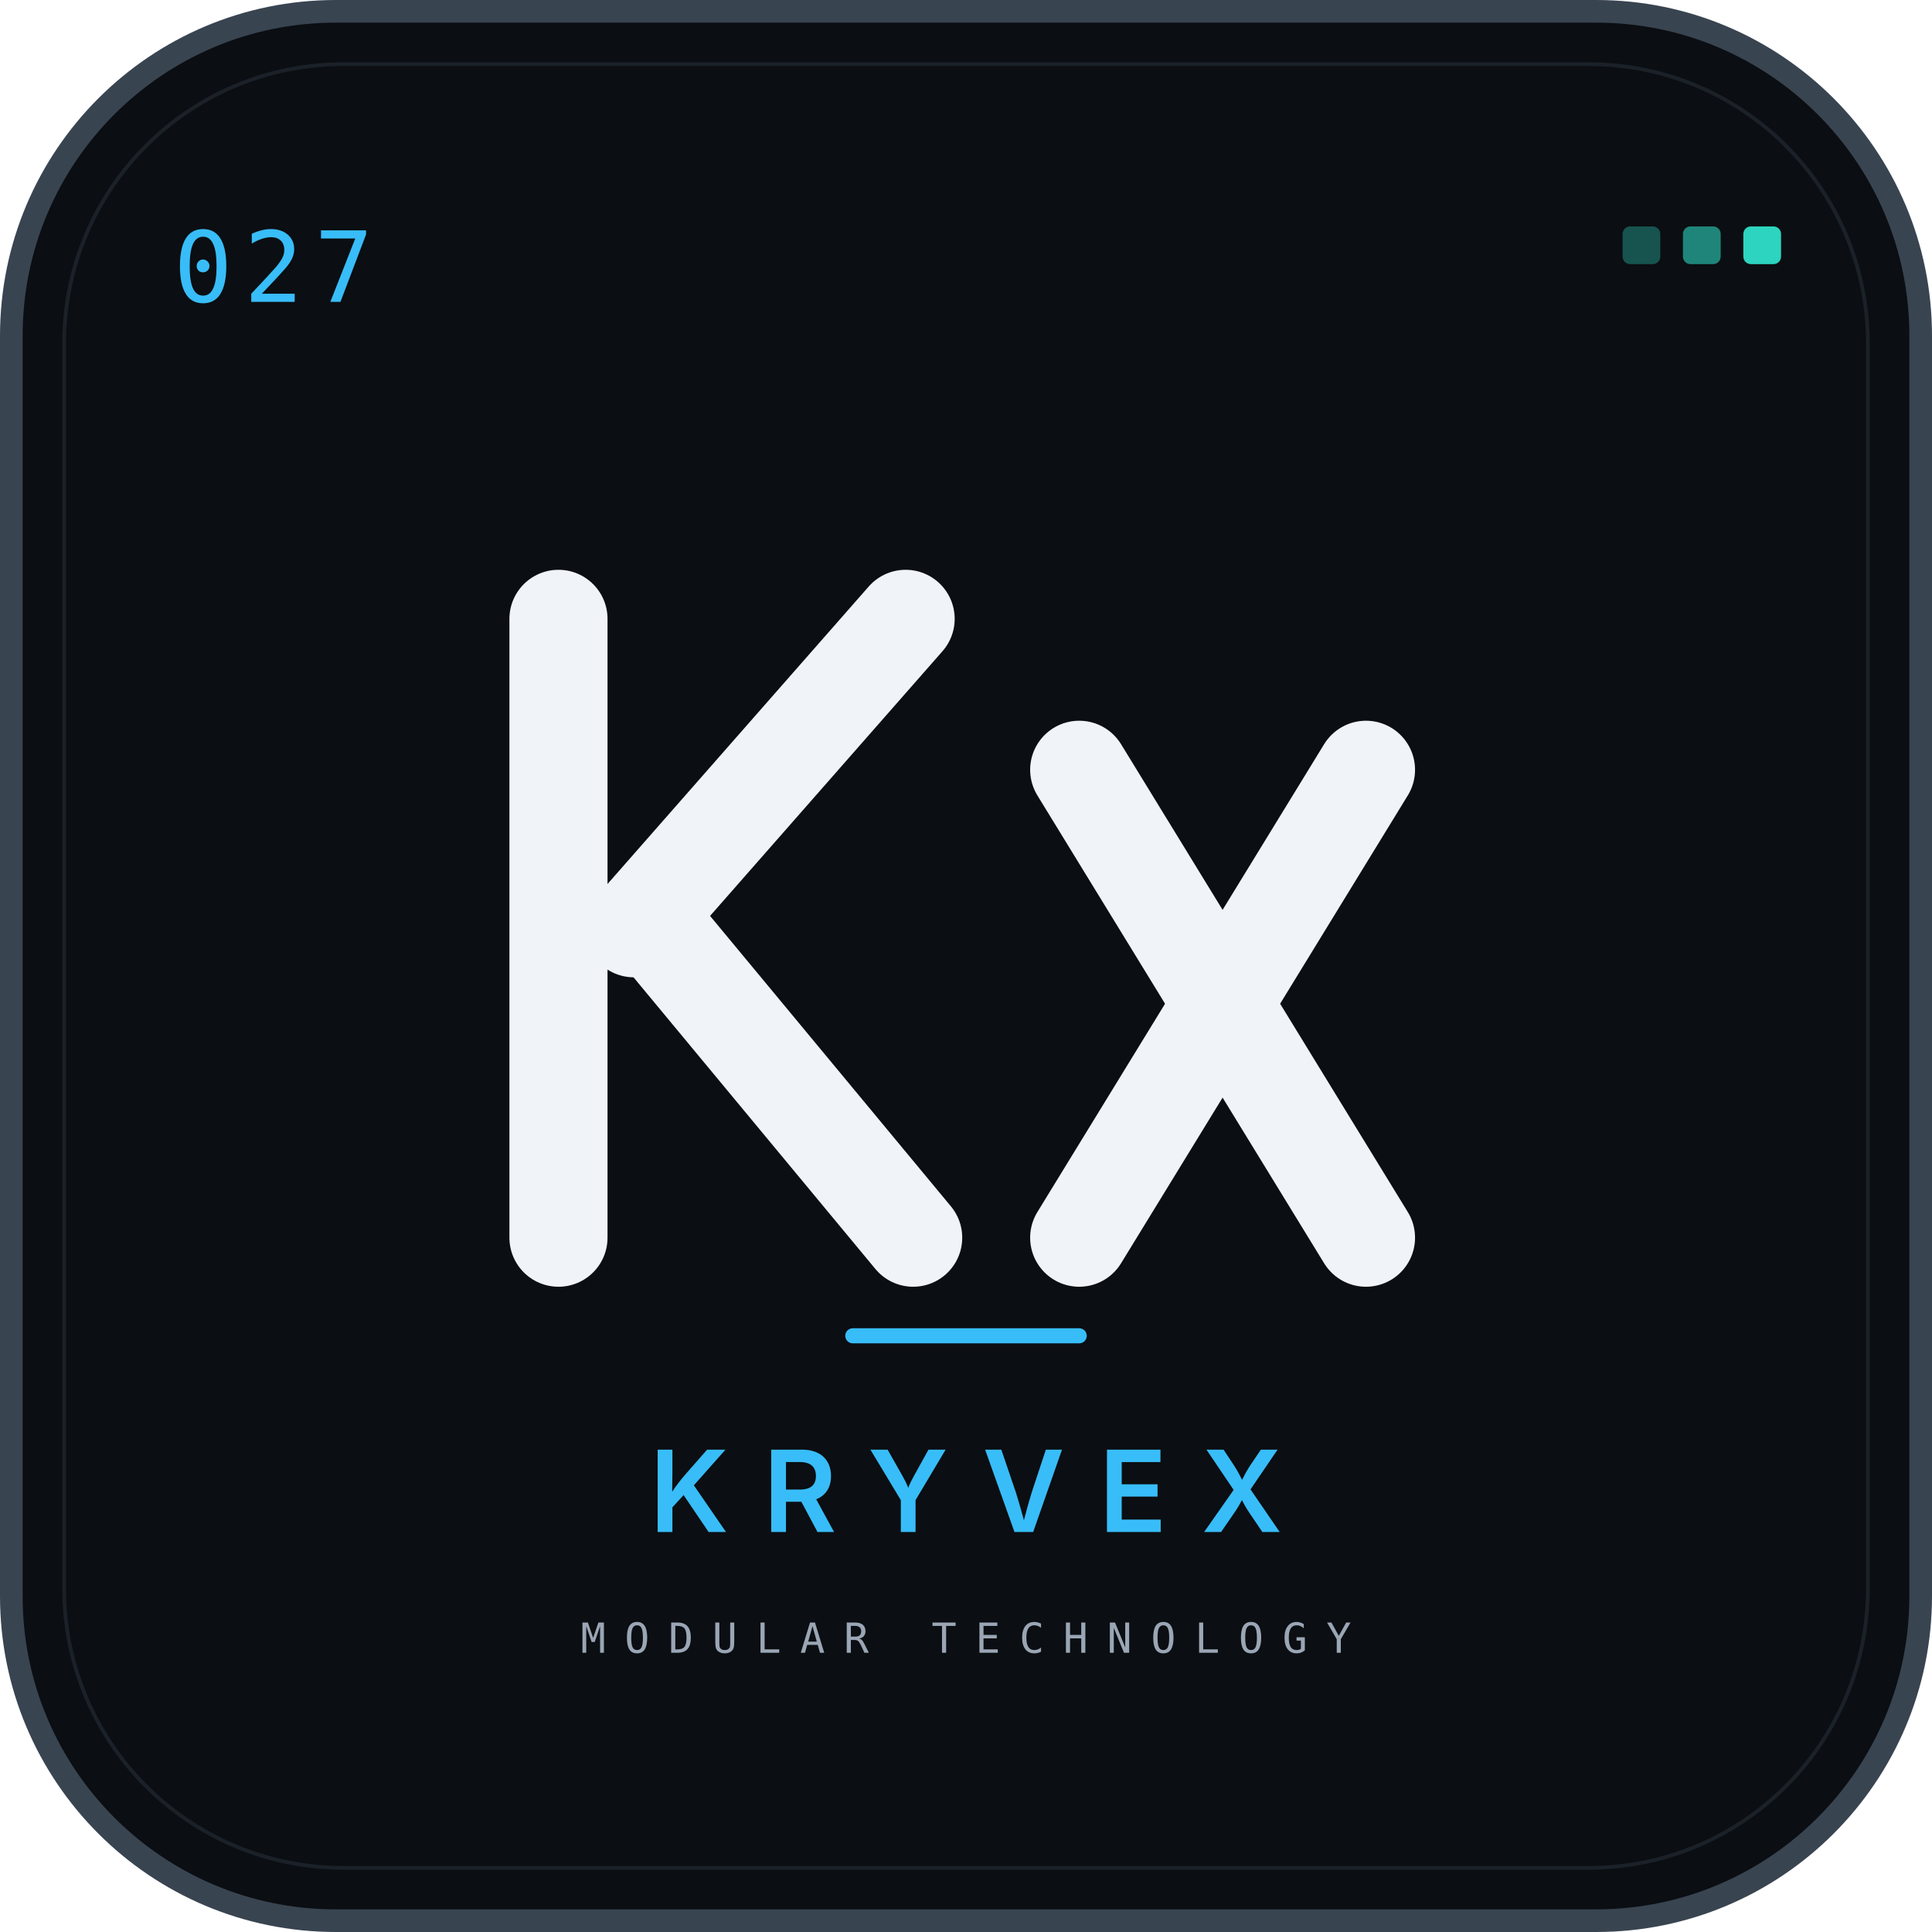
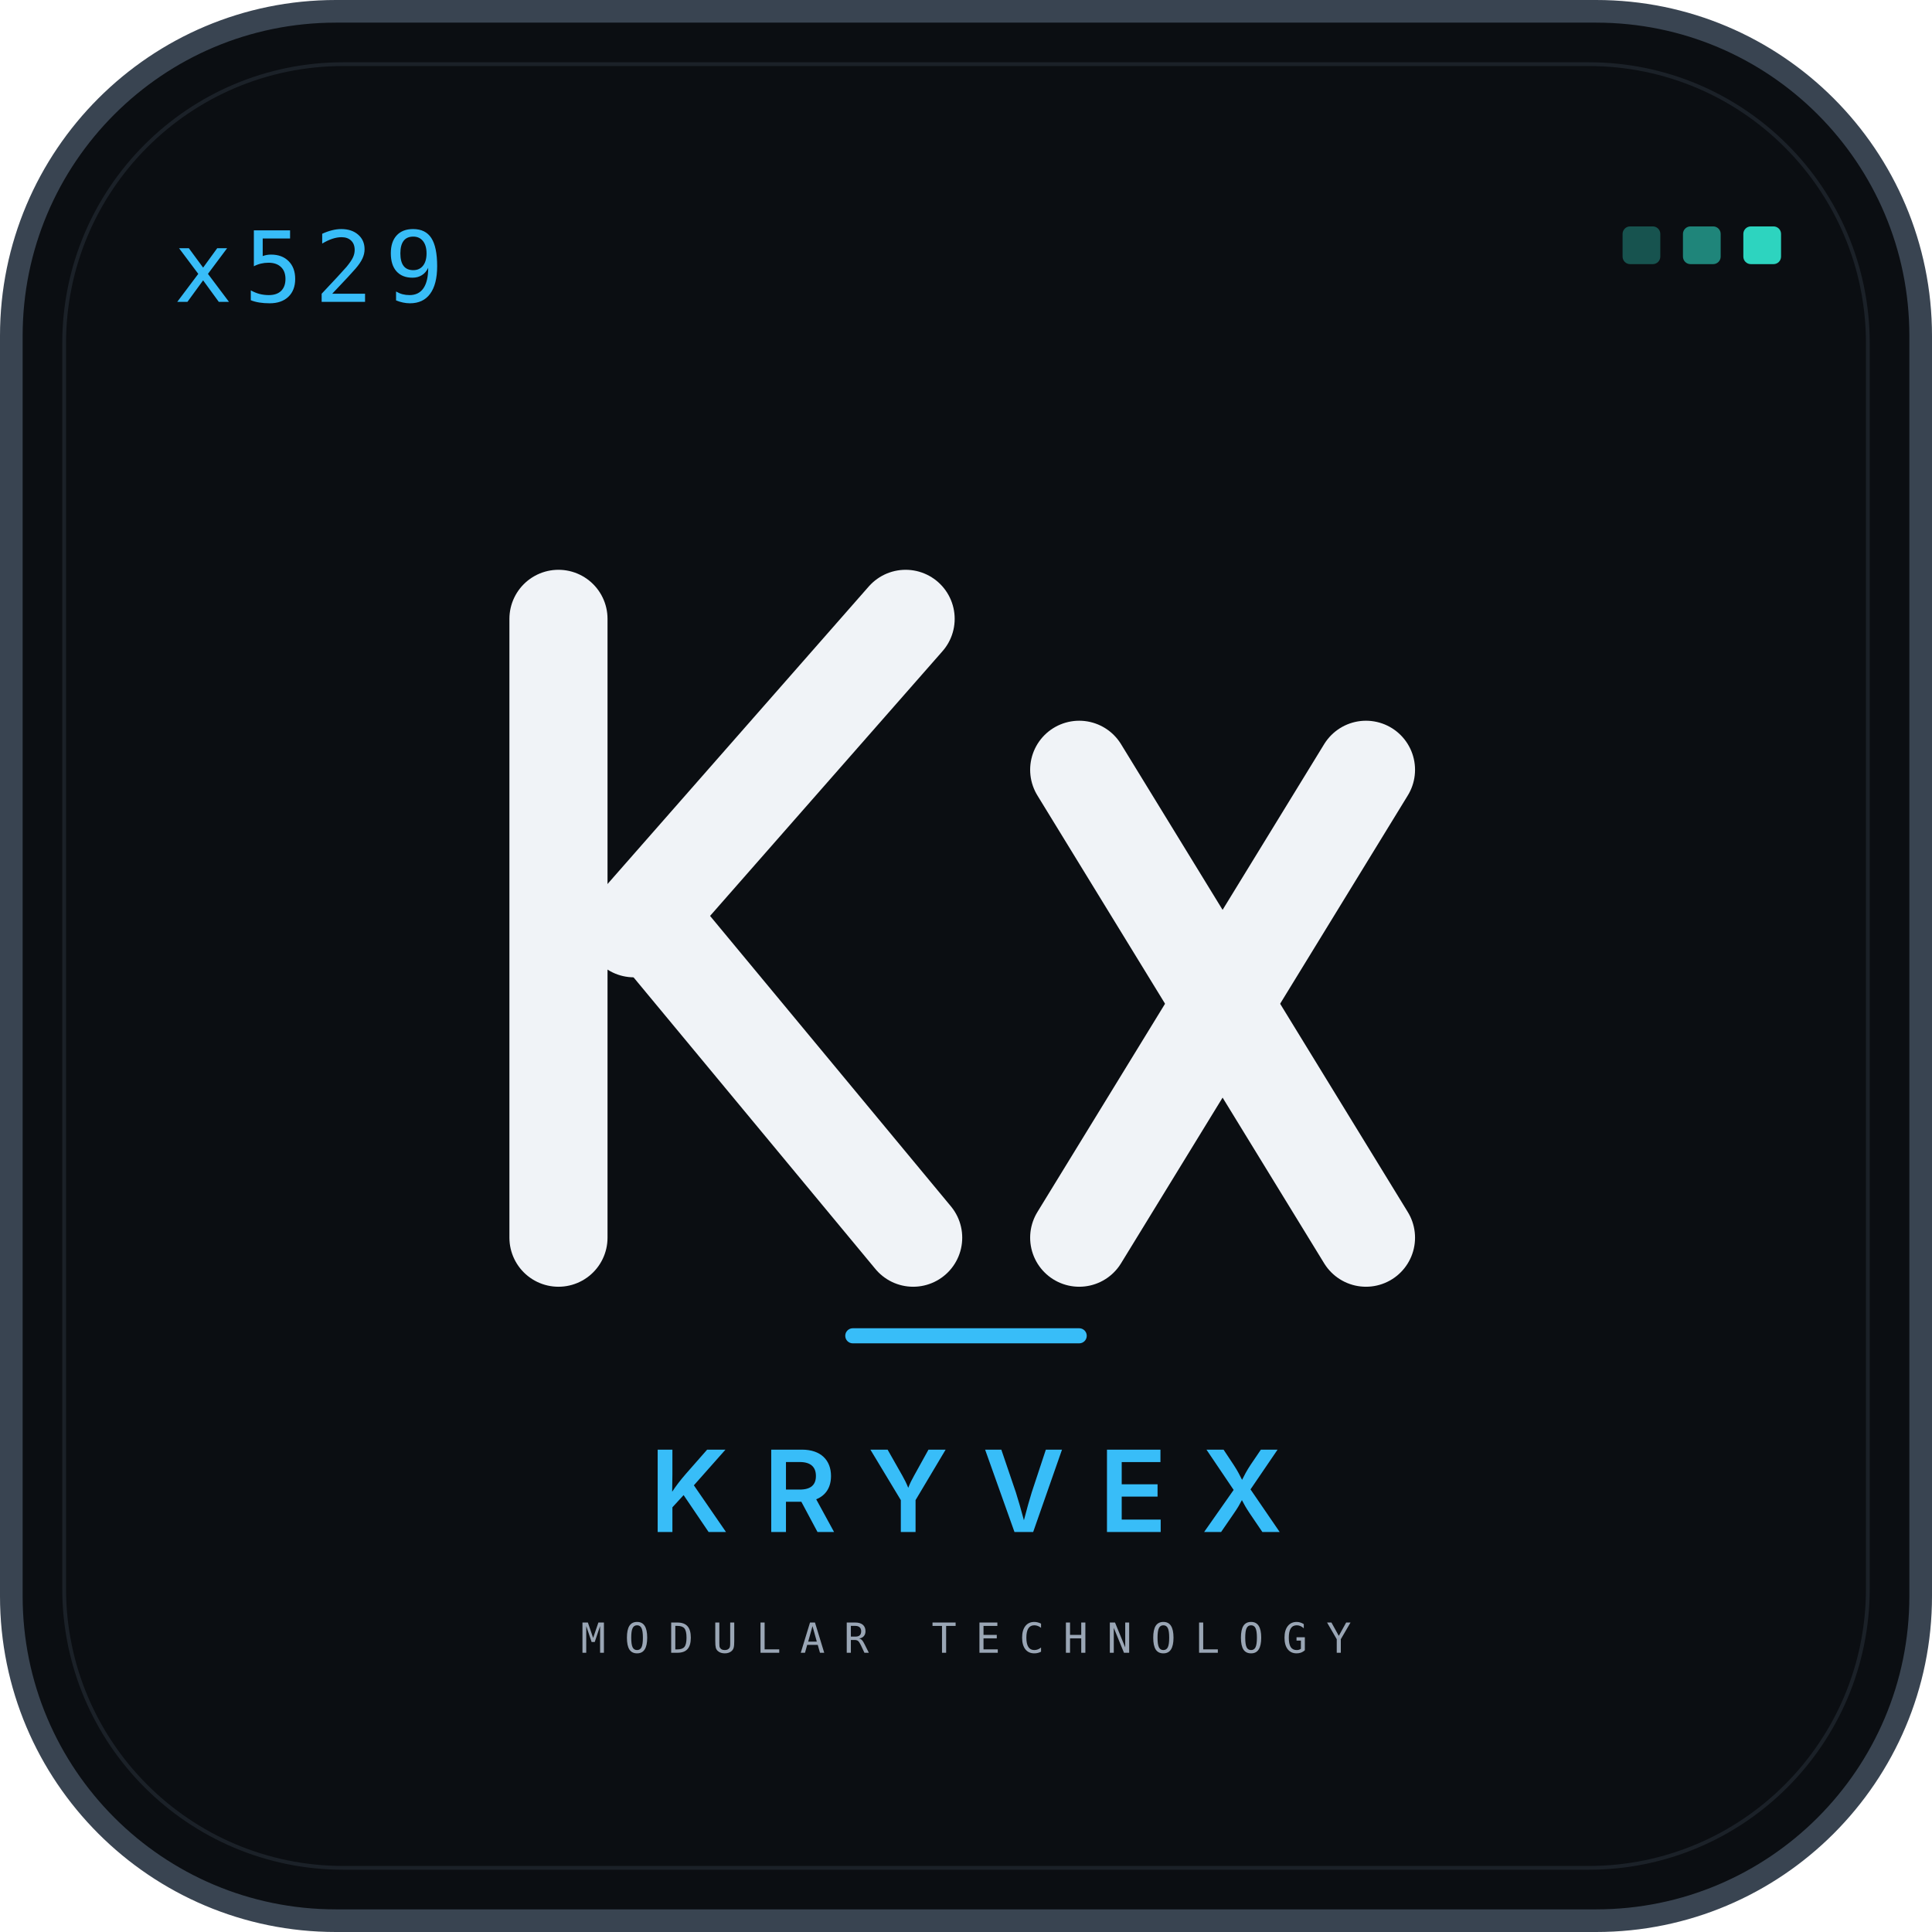
<svg xmlns="http://www.w3.org/2000/svg" viewBox="0 0 512 512" width="512" height="512" role="img" aria-labelledby="kryvex-title kryvex-desc">
  <rect x="3" y="3" width="506" height="506" rx="86" fill="#0B0E12" stroke="#394451" stroke-width="6" />
  <rect x="17" y="17" width="478" height="478" rx="74" fill="none" stroke="#394451" stroke-width="1" opacity="0.35" />
-   <text x="46" y="80" fill="#38BDF8" font-family="'Cascadia Mono','JetBrains Mono',Consolas,ui-monospace,monospace" font-size="26" font-weight="500" letter-spacing="3">027</text>
+   <text x="46" y="80" fill="#38BDF8" font-family="'Cascadia Mono','JetBrains Mono',Consolas,ui-monospace,monospace" font-size="26" font-weight="500" letter-spacing="3">x529</text>
  <g fill="#2DD4BF">
    <rect x="430" y="60" width="10" height="10" rx="2" opacity="0.35" />
    <rect x="446" y="60" width="10" height="10" rx="2" opacity="0.6" />
    <rect x="462" y="60" width="10" height="10" rx="2" />
  </g>
  <g fill="none" stroke="#F0F3F7" stroke-width="26" stroke-linecap="round" stroke-linejoin="round">
    <path d="M148 164V328" />
    <path d="M240 164L168 246" />
    <path d="M174 246L242 328" />
    <path d="M286 204L362 328" />
    <path d="M362 204L286 328" />
  </g>
  <rect x="224" y="352" width="64" height="4" rx="2" fill="#38BDF8" />
  <text x="256" y="406" text-anchor="middle" fill="#38BDF8" font-family="Inter,'Segoe UI',system-ui,-apple-system,sans-serif" font-size="30" font-weight="600" letter-spacing="9">KRYVEX</text>
  <text x="256" y="438" text-anchor="middle" fill="#9AA6B5" font-family="'Cascadia Mono','JetBrains Mono',Consolas,ui-monospace,monospace" font-size="11" letter-spacing="5">MODULAR TECHNOLOGY</text>
</svg>
